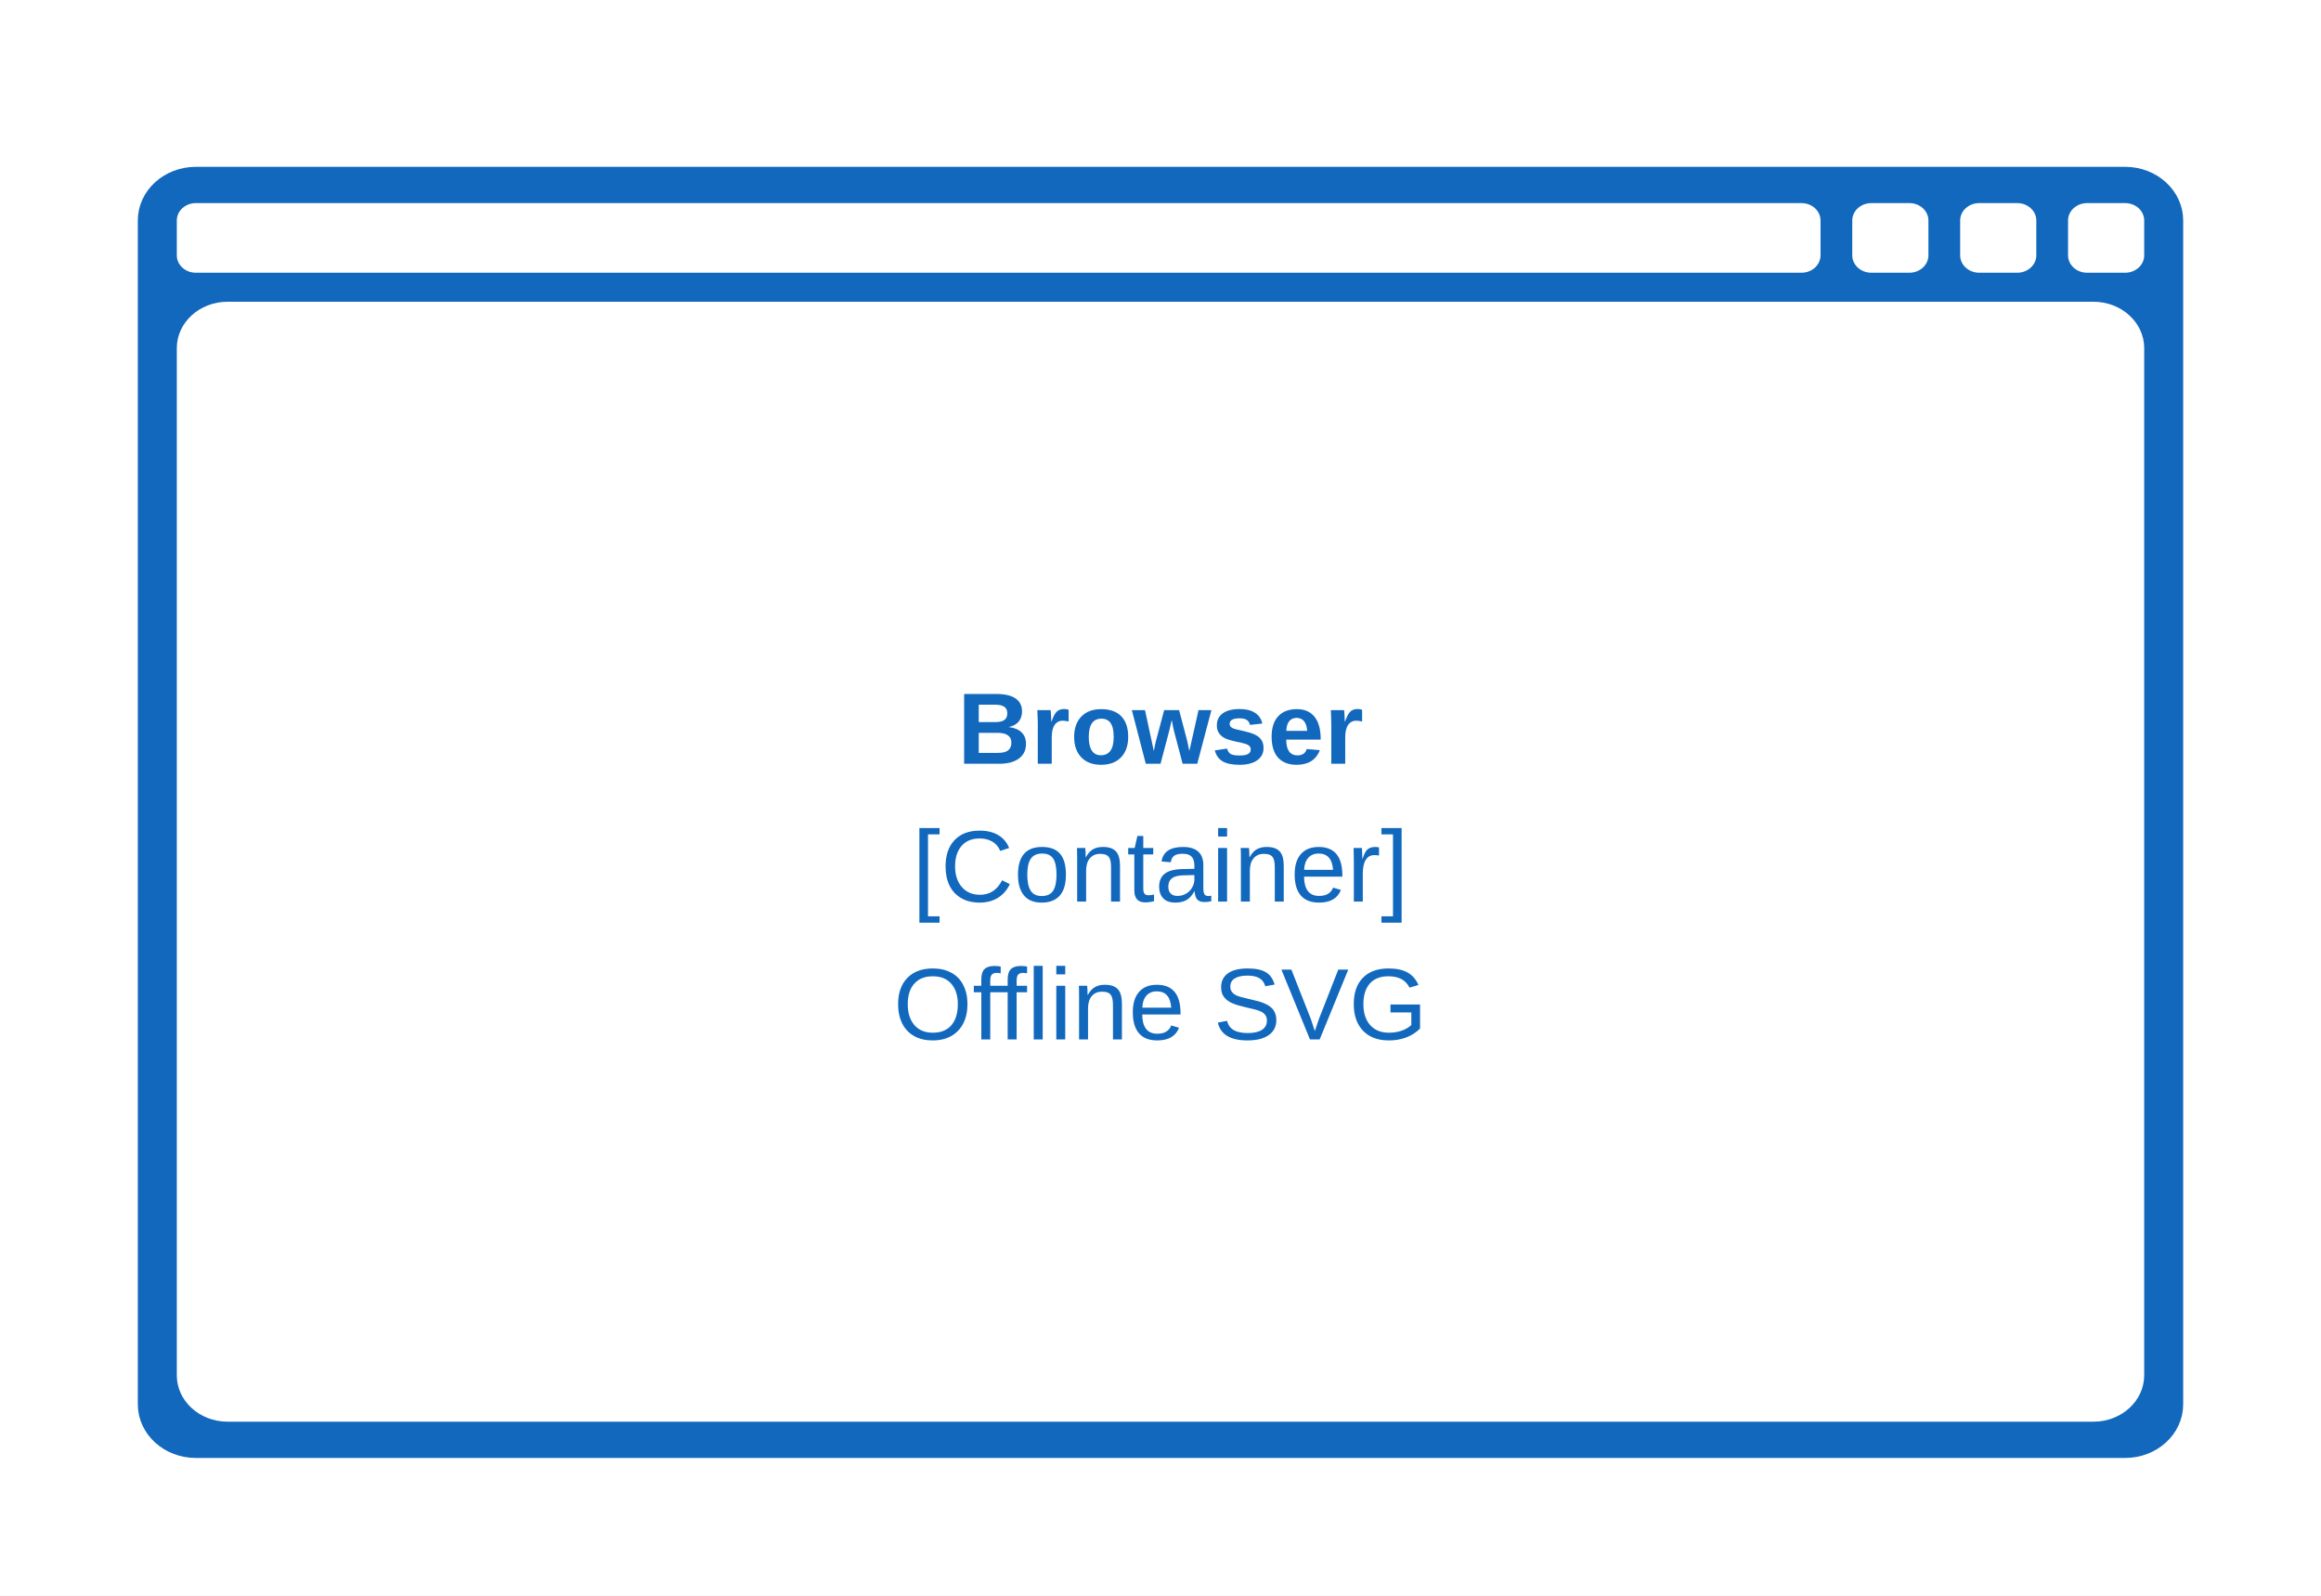
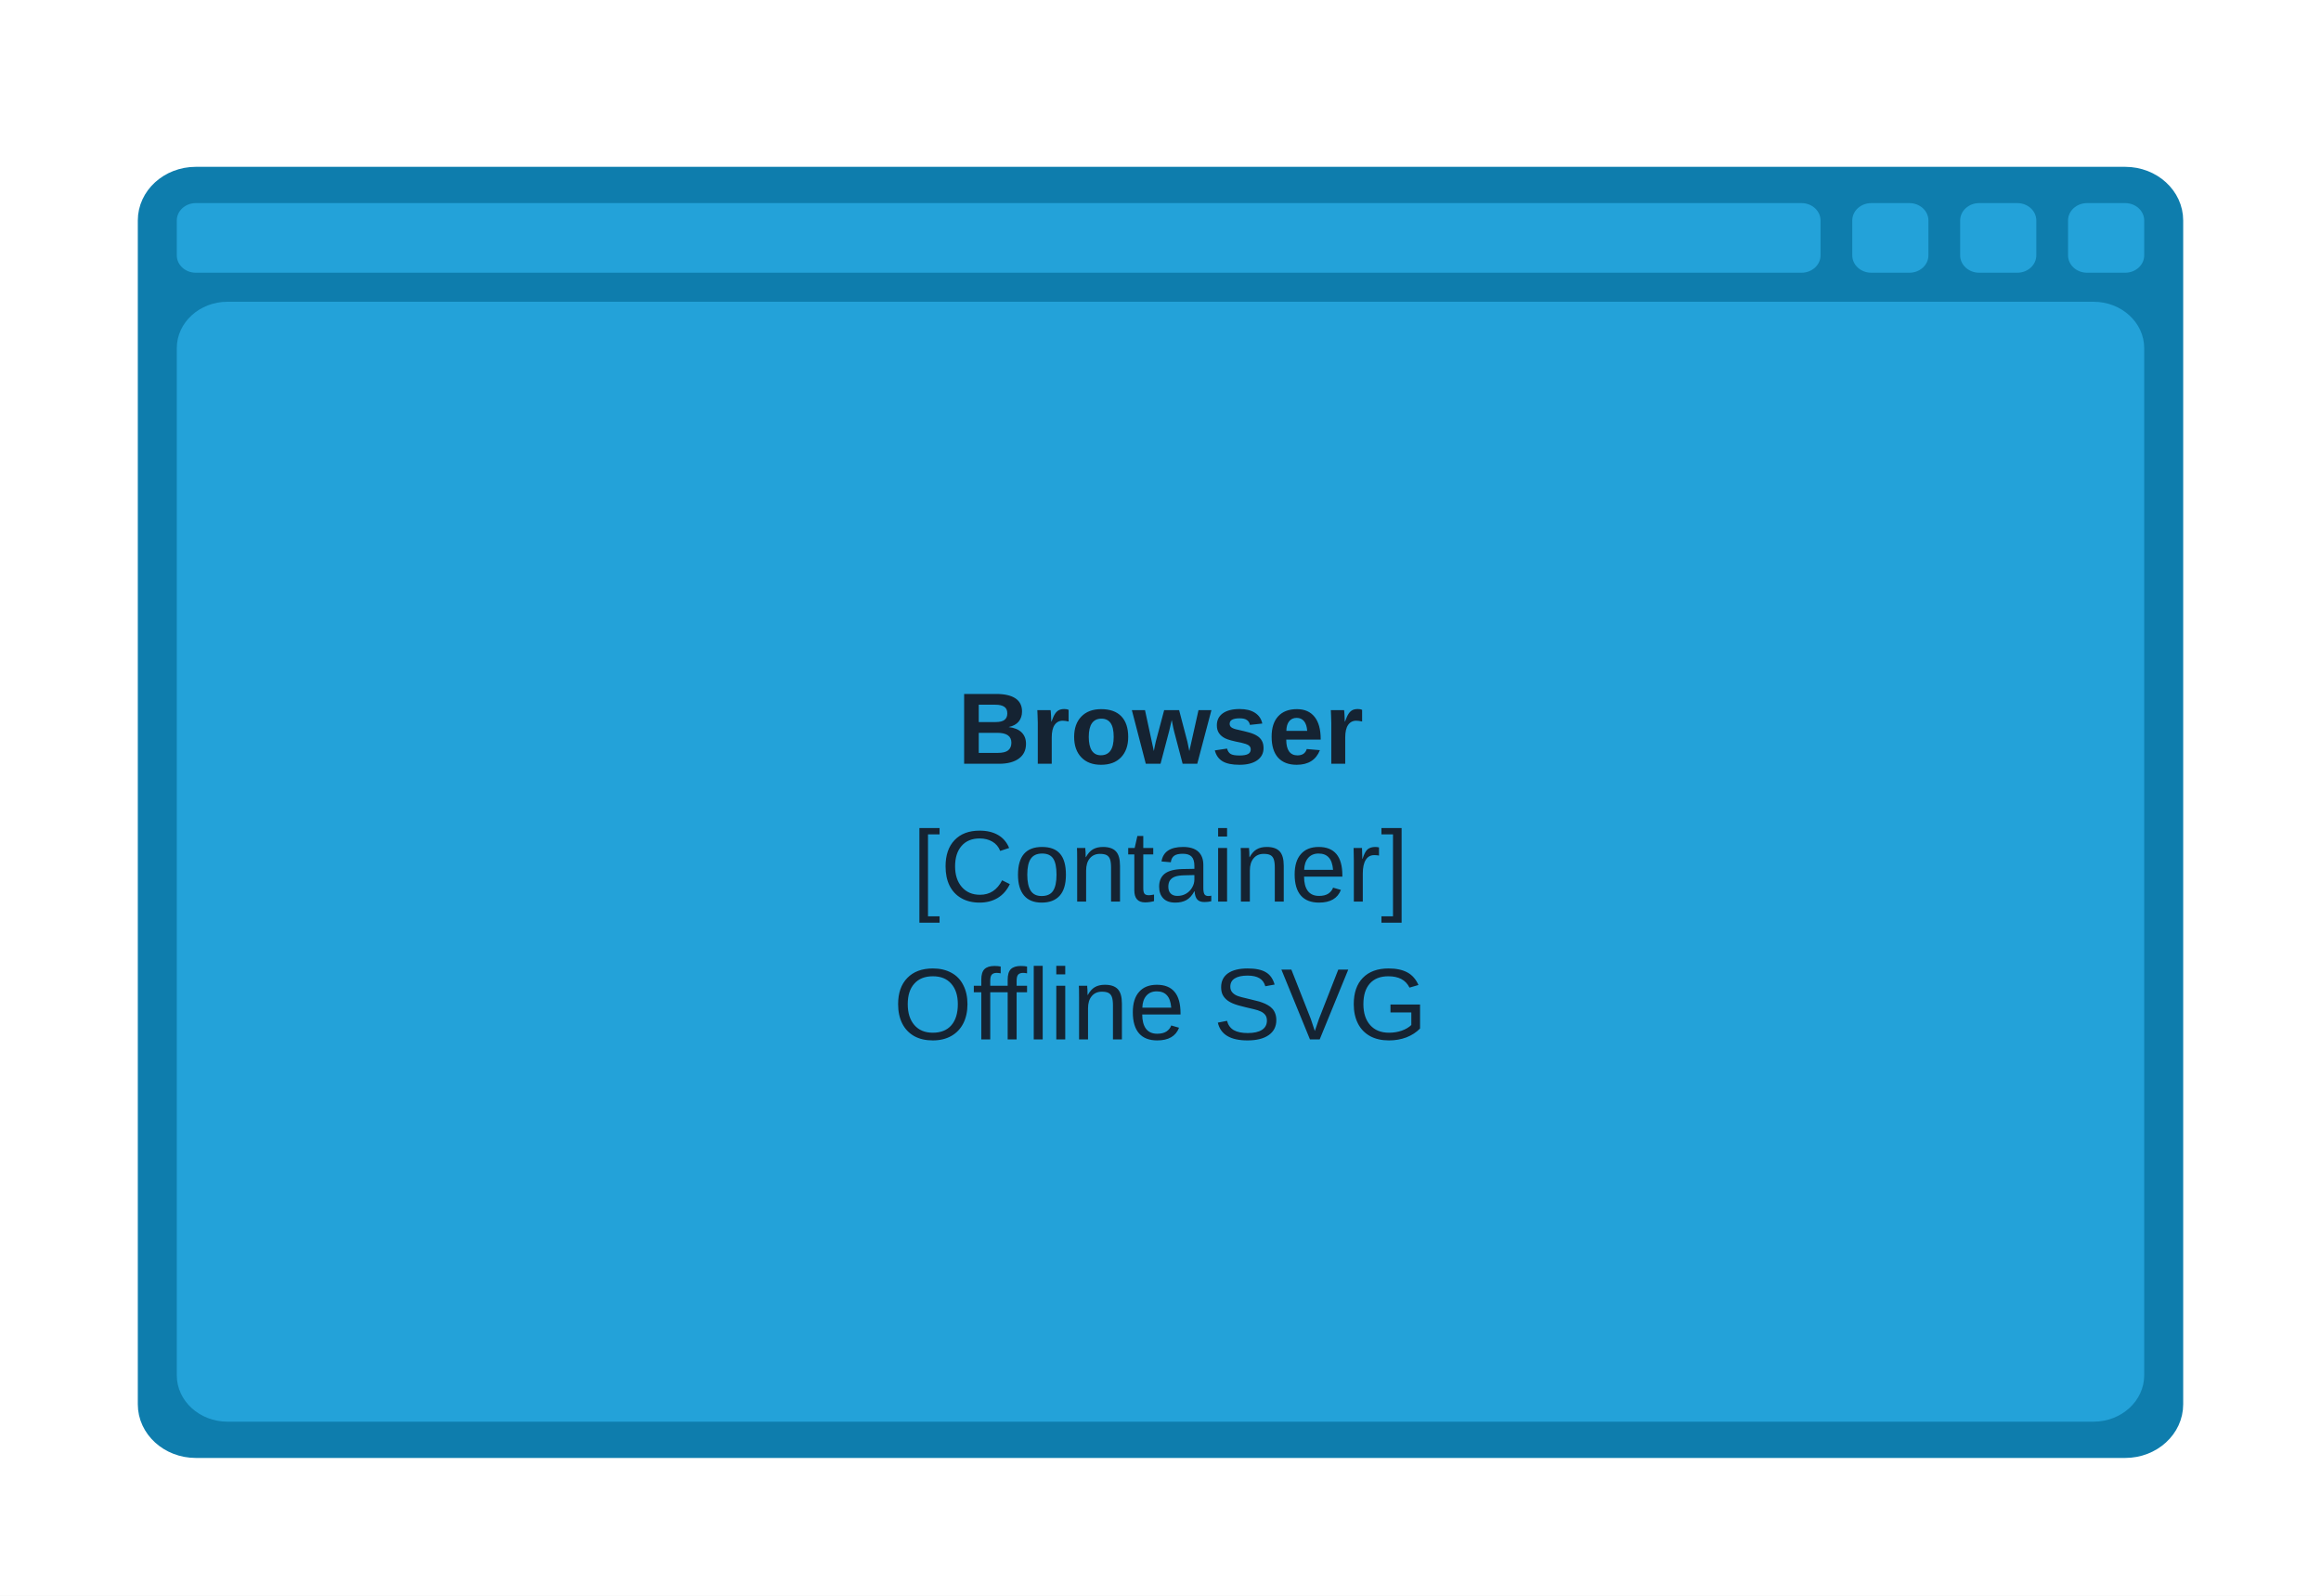
<svg xmlns="http://www.w3.org/2000/svg" viewBox="0 0 320 220" width="320" height="220" role="img" aria-labelledby="shape-title shape-desc">
  <rect x="0" y="0" width="320" height="220" fill="#FFFFFF" />
-   <g fill="#FFFFFF" stroke="#1168BD" stroke-width="2">
-     <path d="M 20.0 30.4 A 7.0 6.4 0 0 1 27.0 24.0 L 293.0 24.0 A 7.0 6.4 0 0 1 300.0 30.4 L 300.0 193.6 A 7.0 6.4 0 0 1 293.0 200.0 L 27.0 200.0 A 7.0 6.4 0 0 1 20.0 193.6 Z" fill="#1168BD" stroke="#1168BD" data-fill-role="stroke" data-stroke-role="stroke" />
-     <path d="M 24.375 30.4 A 2.625 2.4 0 0 1 27.0 28.0 L 248.375 28.0 A 2.625 2.4 0 0 1 251.0 30.4 L 251.0 35.2 A 2.625 2.4 0 0 1 248.375 37.6 L 27.0 37.6 A 2.625 2.4 0 0 1 24.375 35.2 Z M 255.375 30.4 A 2.625 2.4 0 0 1 258.0 28.0 L 263.25 28.0 A 2.625 2.4 0 0 1 265.875 30.4 L 265.875 35.2 A 2.625 2.4 0 0 1 263.25 37.6 L 258.0 37.6 A 2.625 2.4 0 0 1 255.375 35.2 Z M 270.25 30.4 A 2.625 2.4 0 0 1 272.875 28.0 L 278.125 28.0 A 2.625 2.4 0 0 1 280.75 30.4 L 280.75 35.2 A 2.625 2.4 0 0 1 278.125 37.6 L 272.875 37.6 A 2.625 2.4 0 0 1 270.25 35.2 Z M 285.125 30.4 A 2.625 2.4 0 0 1 287.75 28.0 L 293.0 28.0 A 2.625 2.4 0 0 1 295.625 30.4 L 295.625 35.2 A 2.625 2.4 0 0 1 293.0 37.6 L 287.75 37.6 A 2.625 2.4 0 0 1 285.125 35.2 Z M 24.375 48.0 A 7.0 6.4 0 0 1 31.375 41.6 L 288.625 41.6 A 7.0 6.4 0 0 1 295.625 48.0 L 295.625 189.6 A 7.0 6.4 0 0 1 288.625 196.0 L 31.375 196.0 A 7.0 6.4 0 0 1 24.375 189.6 Z" fill="#FFFFFF" stroke="none" data-fill-role="fill" data-stroke-role="none" />
+   <g fill="#23A2D9" stroke="#0E7DAD" stroke-width="2">
+     <path d="M 20.0 30.4 A 7.0 6.4 0 0 1 27.0 24.0 L 293.0 24.0 A 7.0 6.4 0 0 1 300.0 30.4 L 300.0 193.6 A 7.0 6.4 0 0 1 293.0 200.0 L 27.0 200.0 A 7.0 6.4 0 0 1 20.0 193.6 Z" fill="#0E7DAD" stroke="#0E7DAD" data-fill-role="stroke" data-stroke-role="stroke" />
+     <path d="M 24.375 30.4 A 2.625 2.4 0 0 1 27.0 28.0 L 248.375 28.0 A 2.625 2.4 0 0 1 251.0 30.4 L 251.0 35.2 A 2.625 2.4 0 0 1 248.375 37.6 L 27.0 37.6 A 2.625 2.4 0 0 1 24.375 35.2 Z M 255.375 30.4 A 2.625 2.4 0 0 1 258.0 28.0 L 263.25 28.0 A 2.625 2.4 0 0 1 265.875 30.4 L 265.875 35.2 A 2.625 2.4 0 0 1 263.25 37.6 L 258.0 37.6 A 2.625 2.4 0 0 1 255.375 35.2 Z M 270.25 30.4 A 2.625 2.4 0 0 1 272.875 28.0 L 278.125 28.0 A 2.625 2.4 0 0 1 280.75 30.4 L 280.75 35.2 A 2.625 2.4 0 0 1 278.125 37.6 L 272.875 37.6 A 2.625 2.4 0 0 1 270.25 35.2 Z M 285.125 30.4 A 2.625 2.4 0 0 1 287.75 28.0 L 293.0 28.0 A 2.625 2.4 0 0 1 295.625 30.4 L 295.625 35.2 A 2.625 2.4 0 0 1 293.0 37.6 L 287.75 37.6 A 2.625 2.4 0 0 1 285.125 35.2 Z M 24.375 48.0 A 7.0 6.4 0 0 1 31.375 41.6 L 288.625 41.6 A 7.0 6.4 0 0 1 295.625 48.0 L 295.625 189.6 A 7.0 6.4 0 0 1 288.625 196.0 L 31.375 196.0 A 7.0 6.4 0 0 1 24.375 189.6 Z" fill="#23A2D9" stroke="none" data-fill-role="fill" data-stroke-role="none" />
  </g>
-   <text x="160.0" y="105.3" fill="#1168BD" font-family="Arial, sans-serif" font-size="14" font-weight="bold" text-anchor="middle">Browser</text>
-   <text x="160.0" y="124.3" fill="#1168BD" font-family="Arial, sans-serif" font-size="14" font-weight="normal" text-anchor="middle">[Container]</text>
-   <text x="160.0" y="143.3" fill="#1168BD" font-family="Arial, sans-serif" font-size="14" font-weight="normal" text-anchor="middle">Offline SVG</text>
+   <text x="160.0" y="105.3" fill="#152332" font-family="Arial, sans-serif" font-size="14" font-weight="bold" text-anchor="middle">Browser</text>
+   <text x="160.0" y="124.3" fill="#152332" font-family="Arial, sans-serif" font-size="14" font-weight="normal" text-anchor="middle">[Container]</text>
+   <text x="160.0" y="143.3" fill="#152332" font-family="Arial, sans-serif" font-size="14" font-weight="normal" text-anchor="middle">Offline SVG</text>
</svg>
